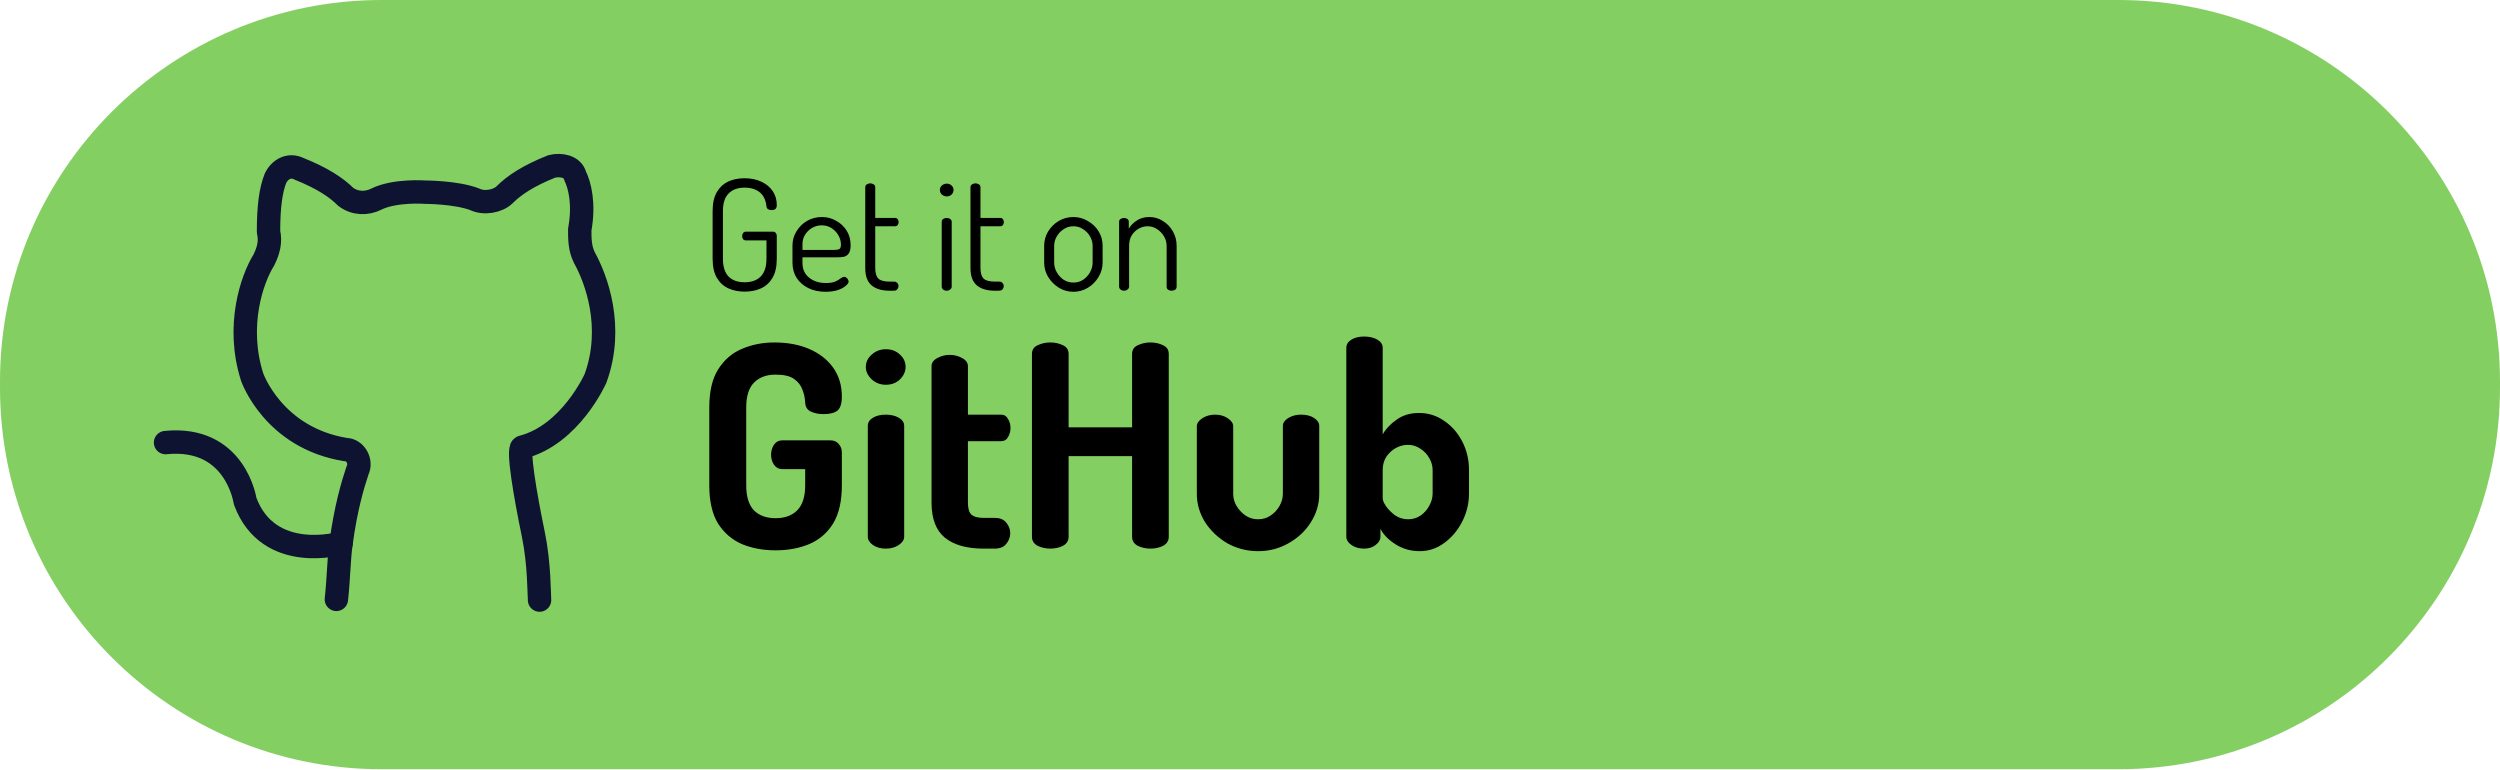
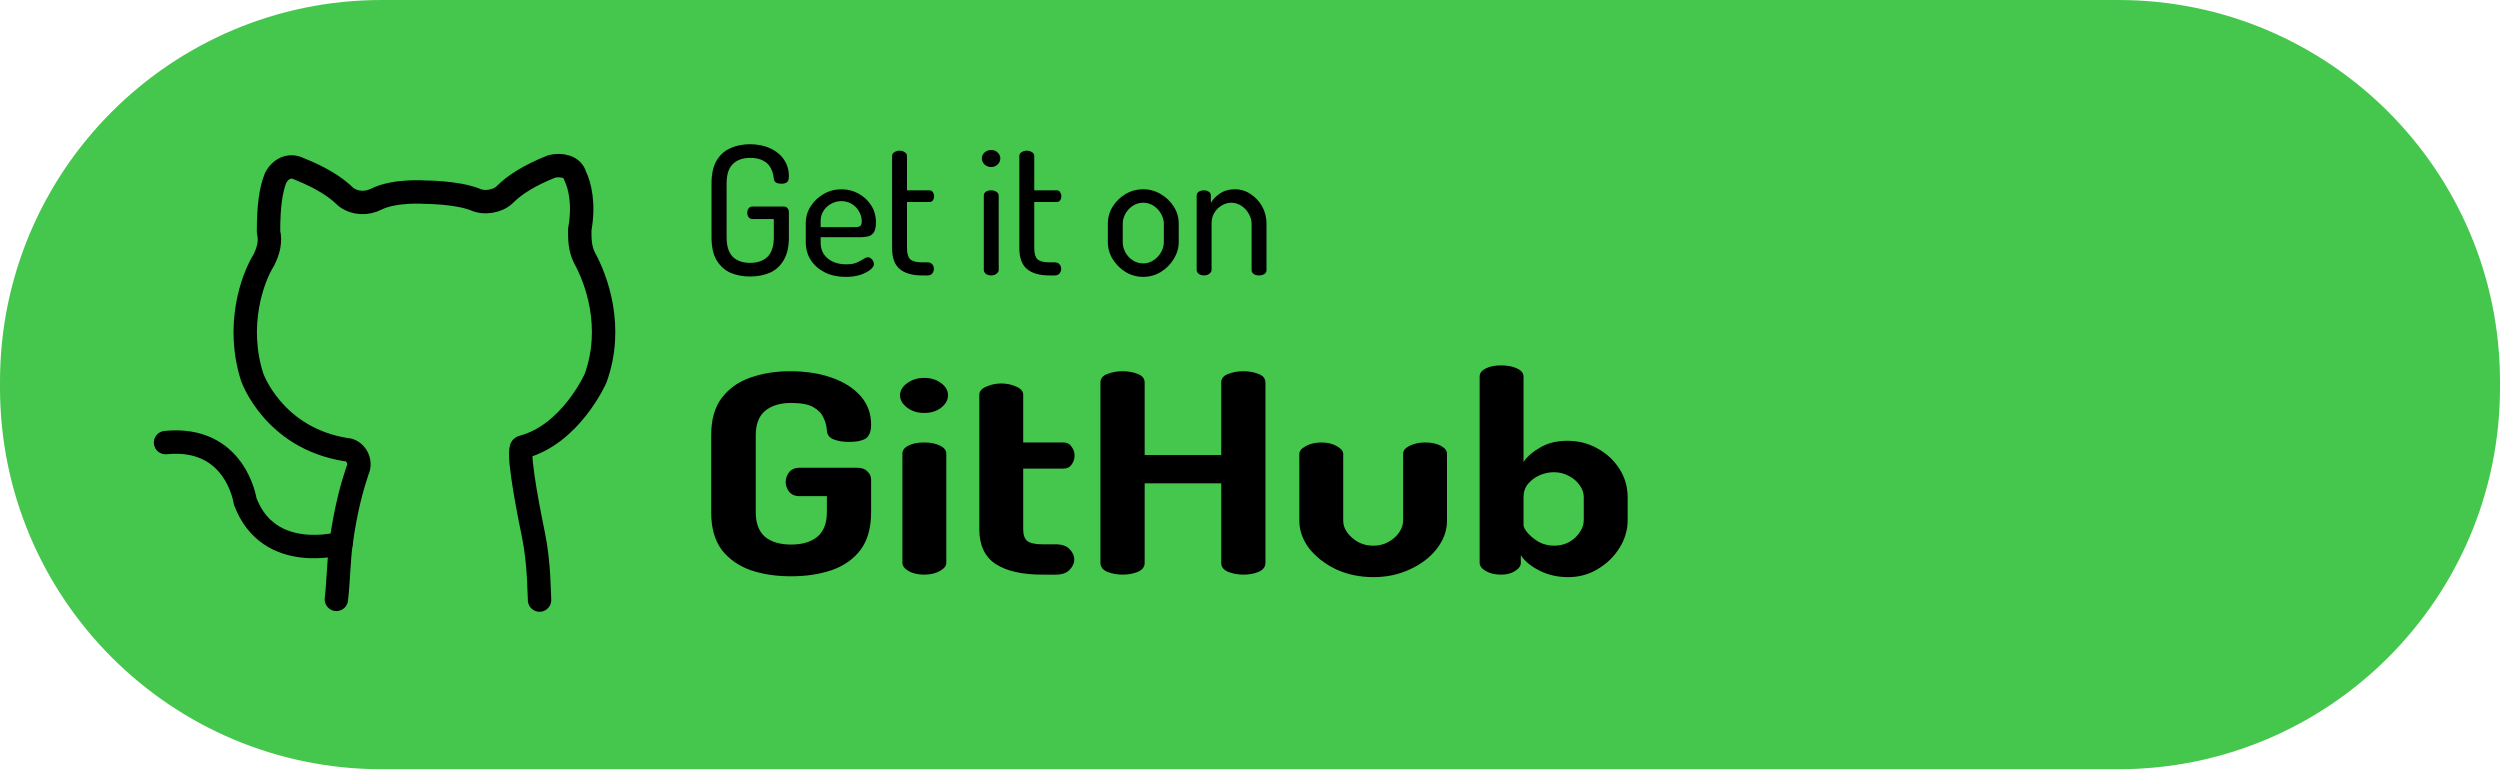
<svg xmlns="http://www.w3.org/2000/svg" width="260" height="80" viewBox="0 0 260 80" fill="none" version="1.1" id="svg4">
  <defs id="defs4">
    <rect x="78.556" y="21.772" width="163.584" height="37.66" id="rect5" />
    <rect x="82.675" y="15.593" width="160.642" height="54.136" id="rect4" />
    <rect x="545.271" y="129.386" width="170.54" height="37.73" id="rect5878" />
    <rect x="79.48" y="243.986" width="98.107" height="19.632" id="rect5297" />
+     <rect x="545.271" y="129.386" width="132.631" height="41.711" id="rect5878-3" />
+     <rect x="79.48" y="243.986" width="97.837" height="25.86" id="rect5297-6" />
  </defs>
-   <rect width="260" height="80" rx="39.695" fill="#1D5128" id="rect" style="fill:#84cf62;fill-opacity:1;stroke-width:1.992" x="0" y="0" />
-   <path style="font-weight:bold;font-size:29.381px;line-height:1.25;font-family:Dosis;-inkscape-font-specification:'Dosis Bold';white-space:pre;fill:#000000" d="m 553.704,157.107 q -1.939,0 -3.496,-0.646 -1.557,-0.676 -2.497,-2.145 -0.911,-1.498 -0.911,-3.966 v -8.138 q 0,-2.468 0.911,-3.937 0.94,-1.498 2.468,-2.145 1.557,-0.676 3.408,-0.676 2.057,0 3.614,0.676 1.587,0.676 2.497,1.939 0.911,1.263 0.911,3.026 0,1.087 -0.47,1.469 -0.47,0.353 -1.44,0.353 -0.764,0 -1.322,-0.264 -0.558,-0.264 -0.588,-0.94 -0.029,-0.705 -0.294,-1.352 -0.235,-0.676 -0.881,-1.116 -0.617,-0.441 -1.91,-0.441 -1.44,0 -2.262,0.852 -0.793,0.823 -0.793,2.556 v 8.138 q 0,1.733 0.793,2.586 0.823,0.823 2.262,0.823 1.44,0 2.262,-0.823 0.823,-0.852 0.823,-2.586 v -1.704 h -2.38 q -0.558,0 -0.881,-0.47 -0.294,-0.47 -0.294,-1.028 0,-0.558 0.294,-1.028 0.323,-0.47 0.881,-0.47 h 4.995 q 0.588,0 0.881,0.382 0.323,0.353 0.323,0.881 v 3.438 q 0,2.468 -0.911,3.966 -0.911,1.469 -2.497,2.145 -1.557,0.646 -3.496,0.646 z m 11.488,-17.247 q -0.852,0 -1.469,-0.558 -0.617,-0.588 -0.617,-1.293 0,-0.764 0.617,-1.293 0.617,-0.558 1.469,-0.558 0.881,0 1.469,0.558 0.588,0.529 0.588,1.293 0,0.705 -0.588,1.293 -0.588,0.558 -1.469,0.558 z m 0,17.07 q -0.823,0 -1.352,-0.382 -0.529,-0.382 -0.529,-0.852 v -11.547 q 0,-0.529 0.529,-0.852 0.529,-0.323 1.352,-0.323 0.793,0 1.352,0.323 0.558,0.323 0.558,0.852 v 11.547 q 0,0.47 -0.558,0.852 -0.558,0.382 -1.352,0.382 z m 10.195,0 q -2.644,0 -4.055,-1.146 -1.381,-1.146 -1.381,-3.643 v -14.22 q 0,-0.529 0.617,-0.852 0.617,-0.323 1.263,-0.323 0.705,0 1.293,0.323 0.617,0.323 0.617,0.852 v 5.053 h 3.467 q 0.47,0 0.705,0.441 0.264,0.411 0.264,0.94 0,0.529 -0.264,0.97 -0.235,0.411 -0.705,0.411 h -3.467 v 6.405 q 0,0.881 0.353,1.234 0.382,0.353 1.293,0.353 h 1.146 q 0.823,0 1.205,0.499 0.411,0.499 0.411,1.087 0,0.617 -0.411,1.116 -0.382,0.499 -1.205,0.499 z m 6.934,0 q -0.705,0 -1.322,-0.294 -0.588,-0.323 -0.588,-0.94 v -19.039 q 0,-0.646 0.588,-0.911 0.617,-0.294 1.322,-0.294 0.735,0 1.322,0.294 0.588,0.264 0.588,0.911 v 7.639 h 6.611 v -7.639 q 0,-0.646 0.588,-0.911 0.617,-0.294 1.322,-0.294 0.735,0 1.322,0.294 0.588,0.264 0.588,0.911 v 19.039 q 0,0.617 -0.588,0.94 -0.588,0.294 -1.322,0.294 -0.705,0 -1.322,-0.294 -0.588,-0.323 -0.588,-0.94 v -8.403 h -6.611 v 8.403 q 0,0.617 -0.588,0.94 -0.588,0.294 -1.322,0.294 z m 21.67,0.264 q -1.763,0 -3.232,-0.823 -1.44,-0.852 -2.321,-2.204 -0.852,-1.381 -0.852,-2.938 v -7.051 q 0,-0.441 0.558,-0.823 0.588,-0.382 1.352,-0.382 0.764,0 1.322,0.382 0.558,0.382 0.558,0.823 v 7.051 q 0,0.676 0.353,1.263 0.353,0.588 0.94,0.999 0.588,0.382 1.293,0.382 0.735,0 1.293,-0.382 0.588,-0.382 0.94,-0.999 0.353,-0.617 0.353,-1.263 v -7.081 q 0,-0.47 0.558,-0.823 0.588,-0.353 1.322,-0.353 0.852,0 1.381,0.353 0.529,0.353 0.529,0.823 v 7.081 q 0,1.587 -0.881,2.967 -0.852,1.352 -2.321,2.174 -1.44,0.823 -3.144,0.823 z m 16.806,0 q -1.381,0 -2.497,-0.705 -1.116,-0.705 -1.587,-1.616 v 0.823 q 0,0.47 -0.499,0.852 -0.47,0.382 -1.205,0.382 -0.793,0 -1.322,-0.382 -0.529,-0.382 -0.529,-0.852 v -19.685 q 0,-0.529 0.529,-0.852 0.529,-0.323 1.322,-0.323 0.823,0 1.381,0.323 0.558,0.323 0.558,0.852 v 9.02 q 0.47,-0.852 1.44,-1.528 0.97,-0.705 2.35,-0.705 1.44,0 2.615,0.823 1.175,0.793 1.88,2.145 0.705,1.352 0.705,2.997 v 2.409 q 0,1.557 -0.705,2.938 -0.705,1.381 -1.88,2.233 -1.146,0.852 -2.556,0.852 z m -1.205,-3.32 q 0.705,0 1.293,-0.382 0.588,-0.411 0.911,-1.028 0.353,-0.617 0.353,-1.293 v -2.409 q 0,-0.676 -0.353,-1.263 -0.323,-0.588 -0.911,-0.97 -0.588,-0.411 -1.322,-0.411 -0.617,0 -1.234,0.323 -0.588,0.323 -0.999,0.911 -0.382,0.588 -0.382,1.41 v 2.938 q 0,0.294 0.353,0.823 0.353,0.499 0.94,0.94 0.617,0.411 1.352,0.411 z" id="text5876" transform="matrix(0.9983861,0,0,0.9983861,-472.1515,-99.61923)" aria-label="GitHub" />
-   <path style="font-size:16.026px;line-height:1.25;font-family:Dosis;-inkscape-font-specification:Dosis;white-space:pre;fill:#000000" d="m 83.904,259.107 q -0.93,0 -1.683,-0.337 -0.753,-0.337 -1.202,-1.09 -0.449,-0.753 -0.449,-2.003 v -4.952 q 0,-1.25 0.449,-2.003 0.449,-0.753 1.186,-1.09 0.753,-0.337 1.683,-0.337 1.026,0 1.779,0.369 0.753,0.353 1.17,0.978 0.417,0.625 0.417,1.442 0,0.288 -0.144,0.417 -0.144,0.112 -0.385,0.112 -0.224,0 -0.385,-0.096 -0.144,-0.096 -0.16,-0.304 -0.064,-0.609 -0.337,-1.042 -0.272,-0.433 -0.753,-0.657 -0.481,-0.24 -1.186,-0.24 -1.074,0 -1.667,0.609 -0.593,0.593 -0.593,1.843 v 4.952 q 0,1.25 0.593,1.859 0.593,0.593 1.667,0.593 1.074,0 1.667,-0.593 0.609,-0.609 0.609,-1.859 v -1.907 H 84.048 q -0.192,0 -0.304,-0.128 -0.096,-0.144 -0.096,-0.321 0,-0.176 0.096,-0.321 0.112,-0.144 0.304,-0.144 h 2.805 q 0.192,0 0.288,0.128 0.112,0.128 0.112,0.304 v 2.388 q 0,1.25 -0.449,2.003 -0.449,0.753 -1.202,1.09 -0.753,0.337 -1.699,0.337 z m 8.43,0.016 q -1.01,0 -1.795,-0.385 -0.769,-0.385 -1.218,-1.058 -0.433,-0.689 -0.433,-1.603 v -1.779 q 0,-0.801 0.417,-1.474 0.417,-0.689 1.106,-1.09 0.705,-0.401 1.538,-0.401 0.801,0 1.474,0.385 0.689,0.369 1.106,1.026 0.417,0.657 0.417,1.522 0,0.609 -0.208,0.881 -0.208,0.272 -0.529,0.337 -0.304,0.048 -0.657,0.048 h -3.622 v 0.593 q 0,0.962 0.689,1.522 0.689,0.561 1.747,0.561 0.641,0 0.994,-0.16 0.353,-0.16 0.545,-0.321 0.208,-0.16 0.385,-0.16 0.128,0 0.224,0.096 0.112,0.08 0.16,0.192 0.064,0.112 0.064,0.208 0,0.176 -0.288,0.433 -0.288,0.256 -0.833,0.449 -0.545,0.176 -1.282,0.176 z m -2.404,-4.359 h 3.205 q 0.481,0 0.641,-0.096 0.16,-0.112 0.16,-0.449 0,-0.513 -0.256,-0.962 -0.256,-0.465 -0.705,-0.753 -0.449,-0.304 -1.042,-0.304 -0.545,0 -1.01,0.272 -0.449,0.272 -0.721,0.705 -0.272,0.433 -0.272,0.978 z m 9.087,4.247 q -1.234,0 -1.891,-0.561 -0.657,-0.561 -0.657,-1.795 v -8.43 q 0,-0.192 0.16,-0.288 0.176,-0.112 0.353,-0.112 0.208,0 0.369,0.112 0.16,0.096 0.16,0.288 v 3.205 h 2.083 q 0.16,0 0.256,0.128 0.096,0.128 0.096,0.304 0,0.176 -0.096,0.304 -0.096,0.128 -0.256,0.128 h -2.083 v 4.359 q 0,0.785 0.337,1.106 0.337,0.304 1.17,0.304 h 0.449 q 0.224,0 0.337,0.144 0.128,0.128 0.128,0.321 0,0.192 -0.128,0.337 -0.112,0.144 -0.337,0.144 z m 5.946,-9.824 q -0.288,0 -0.513,-0.192 -0.208,-0.208 -0.208,-0.481 0,-0.272 0.208,-0.465 0.224,-0.192 0.513,-0.192 0.288,0 0.497,0.192 0.208,0.192 0.208,0.465 0,0.272 -0.208,0.481 -0.208,0.192 -0.497,0.192 z m -0.016,9.824 q -0.208,0 -0.369,-0.128 -0.144,-0.128 -0.144,-0.288 v -6.763 q 0,-0.192 0.144,-0.288 0.16,-0.112 0.369,-0.112 0.224,0 0.369,0.112 0.16,0.096 0.16,0.288 v 6.763 q 0,0.16 -0.16,0.288 -0.144,0.128 -0.369,0.128 z m 5.032,0 q -1.234,0 -1.891,-0.561 -0.657,-0.561 -0.657,-1.795 v -8.43 q 0,-0.192 0.16,-0.288 0.176,-0.112 0.353,-0.112 0.208,0 0.369,0.112 0.16,0.096 0.16,0.288 v 3.205 h 2.083 q 0.16,0 0.256,0.128 0.096,0.128 0.096,0.304 0,0.176 -0.096,0.304 -0.096,0.128 -0.256,0.128 h -2.083 v 4.359 q 0,0.785 0.337,1.106 0.337,0.304 1.17,0.304 h 0.449 q 0.224,0 0.337,0.144 0.128,0.128 0.128,0.321 0,0.192 -0.128,0.337 -0.112,0.144 -0.337,0.144 z m 8.173,0.112 q -0.817,0 -1.506,-0.417 -0.689,-0.433 -1.122,-1.122 -0.417,-0.705 -0.417,-1.506 v -1.731 q 0,-0.817 0.401,-1.49 0.417,-0.689 1.106,-1.106 0.705,-0.417 1.538,-0.417 0.817,0 1.506,0.417 0.705,0.401 1.122,1.074 0.417,0.673 0.417,1.522 v 1.731 q 0,0.785 -0.417,1.49 -0.417,0.705 -1.122,1.138 -0.689,0.417 -1.506,0.417 z m 0,-0.962 q 0.561,0 1.01,-0.288 0.449,-0.304 0.721,-0.785 0.272,-0.481 0.272,-1.01 v -1.731 q 0,-0.529 -0.272,-0.994 -0.256,-0.465 -0.721,-0.753 -0.449,-0.304 -1.01,-0.304 -0.561,0 -1.01,0.304 -0.449,0.288 -0.721,0.753 -0.272,0.465 -0.272,0.994 v 1.731 q 0,0.529 0.272,1.01 0.272,0.481 0.721,0.785 0.465,0.288 1.01,0.288 z m 5.273,0.849 q -0.208,0 -0.369,-0.128 -0.144,-0.128 -0.144,-0.288 v -6.763 q 0,-0.192 0.144,-0.288 0.16,-0.112 0.369,-0.112 0.208,0 0.353,0.112 0.144,0.096 0.144,0.288 v 0.721 q 0.256,-0.465 0.801,-0.833 0.545,-0.385 1.346,-0.385 0.769,0 1.41,0.417 0.657,0.401 1.042,1.09 0.385,0.673 0.385,1.506 v 4.247 q 0,0.208 -0.16,0.321 -0.16,0.096 -0.369,0.096 -0.176,0 -0.353,-0.096 -0.16,-0.112 -0.16,-0.321 v -4.247 q 0,-0.529 -0.272,-0.994 -0.272,-0.465 -0.721,-0.753 -0.449,-0.304 -0.994,-0.304 -0.481,0 -0.929,0.256 -0.433,0.24 -0.721,0.689 -0.272,0.449 -0.272,1.106 v 4.247 q 0,0.16 -0.16,0.288 -0.144,0.128 -0.369,0.128 z" id="text5295" transform="matrix(0.9983861,0,0,0.9983861,-6.328214,-228.3586)" aria-label="Get it on" />
-   <g id="g9" transform="matrix(2.433763,0,0,2.433763,14.78312,14.87576)">
-     <path class="st4" d="M 8.3,19.5 C 8.4,18.6 8.4,17.8 8.5,17.1 8.7,15.6 9,14.6 9.2,14 9.4,13.6 9.1,13.1 8.7,13.1 5.6,12.6 4.7,10 4.7,10 4,7.8 4.7,5.8 5.2,5 5.4,4.6 5.5,4.2 5.4,3.8 5.4,2.7 5.5,2 5.7,1.5 5.9,1.1 6.3,0.9 6.7,1.1 7.7,1.5 8.3,1.9 8.7,2.3 9.1,2.6 9.6,2.6 10,2.4 10.8,2 12.1,2.1 12.1,2.1 v 0 c 0,0 1.3,0 2.1,0.3 0.4,0.2 1,0.1 1.3,-0.2 0.4,-0.4 1,-0.8 2,-1.2 0.4,-0.1 0.9,0 1,0.4 0.2,0.4 0.4,1.2 0.2,2.3 0,0.4 0,0.8 0.2,1.2 0.5,0.9 1.274,2.956 0.474,5.156 0,0 -1.063,2.407 -3.132,2.939 -0.21,0.054 0.116,1.996 0.476,3.734 0.257,1.242 0.245,2.575 0.264,2.801" id="path3" style="fill:none;stroke:#0e1332;stroke-linecap:round;stroke-linejoin:round" />
-     <path class="st4" d="m 8.5,17.1 c 0,0 -3.1,0.9 -4.1,-1.8 0,0 -0.4,-2.8 -3.4,-2.5" id="path4" style="fill:none;stroke:#0e1332;stroke-linecap:round;stroke-linejoin:round" />
+   <rect width="260" height="80" rx="39.695" fill="#1D5128" id="rect" style="fill:#45c64d;fill-opacity:1;stroke-width:1.992" x="0" y="0" />
+   <g id="g9" transform="matrix(2.433763,0,0,2.433763,14.78312,14.87576)" style="fill:none;fill-opacity:1;stroke:#000000;stroke-opacity:1">
+     <path class="st4" d="M 8.3,19.5 C 8.4,18.6 8.4,17.8 8.5,17.1 8.7,15.6 9,14.6 9.2,14 9.4,13.6 9.1,13.1 8.7,13.1 5.6,12.6 4.7,10 4.7,10 4,7.8 4.7,5.8 5.2,5 5.4,4.6 5.5,4.2 5.4,3.8 5.4,2.7 5.5,2 5.7,1.5 5.9,1.1 6.3,0.9 6.7,1.1 7.7,1.5 8.3,1.9 8.7,2.3 9.1,2.6 9.6,2.6 10,2.4 10.8,2 12.1,2.1 12.1,2.1 v 0 c 0,0 1.3,0 2.1,0.3 0.4,0.2 1,0.1 1.3,-0.2 0.4,-0.4 1,-0.8 2,-1.2 0.4,-0.1 0.9,0 1,0.4 0.2,0.4 0.4,1.2 0.2,2.3 0,0.4 0,0.8 0.2,1.2 0.5,0.9 1.274,2.956 0.474,5.156 0,0 -1.063,2.407 -3.132,2.939 -0.21,0.054 0.116,1.996 0.476,3.734 0.257,1.242 0.245,2.575 0.264,2.801" id="path3" style="fill:none;stroke:#000000;stroke-linecap:round;stroke-linejoin:round;fill-opacity:1;stroke-opacity:1" />
+     <path class="st4" d="m 8.5,17.1 c 0,0 -3.1,0.9 -4.1,-1.8 0,0 -0.4,-2.8 -3.4,-2.5" id="path4" style="fill:none;stroke:#000000;stroke-linecap:round;stroke-linejoin:round;fill-opacity:1;stroke-opacity:1" />
  </g>
+   <path style="font-weight:bold;font-size:27.971px;line-height:1.25;font-family:Dosis;-inkscape-font-specification:'Dosis Bold';white-space:pre;fill:#000000" d="m 553.299,155.777 q -1.846,0 -3.329,-0.615 -1.482,-0.643 -2.378,-2.042 -0.867,-1.427 -0.867,-3.776 v -7.748 q 0,-2.35 0.867,-3.748 0.895,-1.427 2.35,-2.042 1.482,-0.643 3.245,-0.643 1.958,0 3.44,0.643 1.51,0.643 2.378,1.846 0.867,1.203 0.867,2.881 0,1.035 -0.448,1.399 -0.448,0.336 -1.371,0.336 -0.727,0 -1.259,-0.252 -0.531,-0.252 -0.559,-0.895 -0.028,-0.671 -0.28,-1.287 -0.224,-0.643 -0.839,-1.063 -0.587,-0.42 -1.818,-0.42 -1.371,0 -2.154,0.811 -0.755,0.783 -0.755,2.433 v 7.748 q 0,1.65 0.755,2.461 0.783,0.783 2.154,0.783 1.371,0 2.154,-0.783 0.783,-0.811 0.783,-2.461 v -1.622 h -2.266 q -0.531,0 -0.839,-0.448 -0.28,-0.448 -0.28,-0.979 0,-0.531 0.28,-0.979 0.308,-0.448 0.839,-0.448 h 4.755 q 0.559,0 0.839,0.364 0.308,0.336 0.308,0.839 v 3.273 q 0,2.35 -0.867,3.776 -0.867,1.399 -2.378,2.042 -1.482,0.615 -3.329,0.615 z m 10.937,-16.419 q -0.811,0 -1.399,-0.531 -0.587,-0.559 -0.587,-1.231 0,-0.727 0.587,-1.231 0.587,-0.531 1.399,-0.531 0.839,0 1.399,0.531 0.559,0.503 0.559,1.231 0,0.671 -0.559,1.231 -0.559,0.531 -1.399,0.531 z m 0,16.251 q -0.783,0 -1.287,-0.364 -0.503,-0.364 -0.503,-0.811 V 143.442 q 0,-0.503 0.503,-0.811 0.503,-0.308 1.287,-0.308 0.755,0 1.287,0.308 0.531,0.308 0.531,0.811 v 10.993 q 0,0.448 -0.531,0.811 -0.531,0.364 -1.287,0.364 z m 9.706,0 q -2.517,0 -3.86,-1.091 -1.315,-1.091 -1.315,-3.468 v -13.538 q 0,-0.503 0.587,-0.811 0.587,-0.308 1.203,-0.308 0.671,0 1.231,0.308 0.587,0.308 0.587,0.811 v 4.811 h 3.301 q 0.448,0 0.671,0.42 0.252,0.392 0.252,0.895 0,0.503 -0.252,0.923 -0.224,0.392 -0.671,0.392 h -3.301 v 6.098 q 0,0.839 0.336,1.175 0.364,0.336 1.231,0.336 h 1.091 q 0.783,0 1.147,0.475 0.392,0.476 0.392,1.035 0,0.587 -0.392,1.063 -0.364,0.476 -1.147,0.476 z m 6.601,0 q -0.671,0 -1.259,-0.28 -0.559,-0.308 -0.559,-0.895 v -18.125 q 0,-0.615 0.559,-0.867 0.587,-0.28 1.259,-0.28 0.699,0 1.259,0.28 0.559,0.252 0.559,0.867 v 7.272 h 6.293 v -7.272 q 0,-0.615 0.559,-0.867 0.587,-0.28 1.259,-0.28 0.699,0 1.259,0.28 0.559,0.252 0.559,0.867 v 18.125 q 0,0.587 -0.559,0.895 -0.559,0.28 -1.259,0.28 -0.671,0 -1.259,-0.28 -0.559,-0.308 -0.559,-0.895 v -8 h -6.293 v 8 q 0,0.587 -0.559,0.895 -0.559,0.28 -1.259,0.28 z m 20.63,0.252 q -1.678,0 -3.077,-0.783 -1.371,-0.811 -2.21,-2.098 -0.811,-1.315 -0.811,-2.797 v -6.713 q 0,-0.42 0.531,-0.783 0.559,-0.364 1.287,-0.364 0.727,0 1.259,0.364 0.531,0.364 0.531,0.783 v 6.713 q 0,0.643 0.336,1.203 0.336,0.559 0.895,0.951 0.559,0.364 1.231,0.364 0.699,0 1.231,-0.364 0.559,-0.364 0.895,-0.951 0.336,-0.587 0.336,-1.203 v -6.741 q 0,-0.448 0.531,-0.783 0.559,-0.336 1.259,-0.336 0.811,0 1.315,0.336 0.503,0.336 0.503,0.783 v 6.741 q 0,1.51 -0.839,2.825 -0.811,1.287 -2.21,2.07 -1.371,0.783 -2.993,0.783 z m 15.999,0 q -1.315,0 -2.378,-0.671 -1.063,-0.671 -1.51,-1.538 v 0.783 q 0,0.448 -0.476,0.811 -0.448,0.364 -1.147,0.364 -0.755,0 -1.259,-0.364 -0.503,-0.364 -0.503,-0.811 v -18.741 q 0,-0.503 0.503,-0.811 0.503,-0.308 1.259,-0.308 0.783,0 1.315,0.308 0.531,0.308 0.531,0.811 v 8.587 q 0.448,-0.811 1.371,-1.454 0.923,-0.671 2.238,-0.671 1.371,0 2.489,0.783 1.119,0.755 1.79,2.042 0.671,1.287 0.671,2.853 v 2.294 q 0,1.482 -0.671,2.797 -0.671,1.315 -1.79,2.126 -1.091,0.811 -2.433,0.811 z m -1.147,-3.161 q 0.671,0 1.231,-0.364 0.559,-0.392 0.867,-0.979 0.336,-0.587 0.336,-1.231 v -2.294 q 0,-0.643 -0.336,-1.203 -0.308,-0.559 -0.867,-0.923 -0.559,-0.392 -1.259,-0.392 -0.587,0 -1.175,0.308 -0.559,0.308 -0.951,0.867 -0.364,0.559 -0.364,1.343 v 2.797 q 0,0.28 0.336,0.783 0.336,0.476 0.895,0.895 0.587,0.392 1.287,0.392 z" id="text5876" transform="matrix(1.265073,0,0,1.034598,-617.6836,-101.2313)" aria-label="GitHub" />
+   <path style="font-weight:500;font-size:18.518px;line-height:1.25;font-family:Dosis;-inkscape-font-specification:'Dosis Medium';white-space:pre;fill:#000000" d="m 84.647,261.459 q -1.13,0 -2.037,-0.389 -0.889,-0.407 -1.426,-1.296 -0.519,-0.889 -0.519,-2.352 v -5.574 q 0,-1.463 0.519,-2.352 0.537,-0.889 1.426,-1.278 0.907,-0.407 2,-0.407 1.222,0 2.111,0.426 0.907,0.407 1.407,1.148 0.519,0.741 0.519,1.741 0,0.444 -0.204,0.611 -0.204,0.148 -0.574,0.148 -0.315,0 -0.537,-0.111 -0.222,-0.13 -0.241,-0.426 -0.074,-0.648 -0.333,-1.111 -0.259,-0.481 -0.778,-0.741 -0.519,-0.278 -1.333,-0.278 -1.148,0 -1.796,0.648 -0.63,0.63 -0.63,1.981 v 5.574 q 0,1.352 0.63,2 0.648,0.63 1.796,0.63 1.148,0 1.796,-0.63 0.648,-0.648 0.648,-2 v -1.889 h -2.204 q -0.259,0 -0.407,-0.204 -0.13,-0.204 -0.13,-0.444 0,-0.241 0.13,-0.444 0.148,-0.204 0.407,-0.204 h 3.222 q 0.259,0 0.389,0.167 0.148,0.167 0.148,0.407 v 2.611 q 0,1.463 -0.537,2.352 -0.519,0.889 -1.426,1.296 -0.907,0.389 -2.037,0.389 z m 9.87,0.037 q -1.204,0 -2.13,-0.444 -0.926,-0.463 -1.463,-1.259 -0.537,-0.815 -0.537,-1.889 v -1.944 q 0,-0.944 0.5,-1.741 0.519,-0.796 1.352,-1.278 0.833,-0.481 1.833,-0.481 0.963,0 1.759,0.444 0.815,0.444 1.296,1.204 0.5,0.759 0.5,1.759 0,0.741 -0.241,1.074 -0.241,0.315 -0.611,0.389 -0.37,0.074 -0.778,0.074 h -4.074 v 0.556 q 0,1.037 0.741,1.648 0.741,0.593 1.907,0.593 0.685,0 1.093,-0.185 0.407,-0.185 0.667,-0.352 0.259,-0.185 0.463,-0.185 0.204,0 0.333,0.13 0.148,0.111 0.222,0.278 0.074,0.167 0.074,0.296 0,0.241 -0.352,0.556 -0.352,0.296 -1.019,0.537 -0.648,0.222 -1.537,0.222 z m -2.593,-5.13 h 3.426 q 0.5,0 0.648,-0.111 0.167,-0.13 0.167,-0.481 0,-0.556 -0.278,-1.019 -0.259,-0.481 -0.741,-0.778 -0.481,-0.296 -1.093,-0.296 -0.574,0 -1.056,0.278 -0.481,0.259 -0.778,0.722 -0.296,0.463 -0.296,1.019 z m 10.444,4.981 q -1.5,0 -2.296,-0.667 -0.778,-0.667 -0.778,-2.13 v -9.537 q 0,-0.241 0.241,-0.389 0.241,-0.148 0.519,-0.148 0.296,0 0.537,0.148 0.241,0.148 0.241,0.389 v 3.556 h 2.333 q 0.222,0 0.333,0.185 0.13,0.185 0.13,0.426 0,0.241 -0.13,0.426 -0.111,0.167 -0.333,0.167 h -2.333 v 4.778 q 0,0.796 0.333,1.13 0.352,0.315 1.204,0.315 h 0.574 q 0.333,0 0.5,0.204 0.167,0.204 0.167,0.463 0,0.259 -0.167,0.481 -0.167,0.204 -0.5,0.204 z m 7.148,-11.185 q -0.389,0 -0.685,-0.259 -0.278,-0.278 -0.278,-0.63 0,-0.352 0.278,-0.611 0.296,-0.259 0.685,-0.259 0.407,0 0.667,0.259 0.278,0.259 0.278,0.611 0,0.352 -0.278,0.63 -0.259,0.259 -0.667,0.259 z m 0,11.185 q -0.333,0 -0.556,-0.167 -0.204,-0.185 -0.204,-0.389 v -7.685 q 0,-0.241 0.204,-0.389 0.222,-0.148 0.556,-0.148 0.315,0 0.537,0.148 0.241,0.148 0.241,0.389 v 7.685 q 0,0.204 -0.241,0.389 -0.222,0.167 -0.537,0.167 z m 5.981,0 q -1.5,0 -2.296,-0.667 -0.778,-0.667 -0.778,-2.13 v -9.537 q 0,-0.241 0.241,-0.389 0.241,-0.148 0.519,-0.148 0.296,0 0.537,0.148 0.241,0.148 0.241,0.389 v 3.556 h 2.333 q 0.222,0 0.333,0.185 0.13,0.185 0.13,0.426 0,0.241 -0.13,0.426 -0.111,0.167 -0.333,0.167 h -2.333 v 4.778 q 0,0.796 0.333,1.13 0.352,0.315 1.204,0.315 h 0.574 q 0.333,0 0.5,0.204 0.167,0.204 0.167,0.463 0,0.259 -0.167,0.481 -0.167,0.204 -0.5,0.204 z m 9.704,0.148 q -0.981,0 -1.815,-0.5 -0.833,-0.519 -1.333,-1.333 -0.5,-0.815 -0.5,-1.759 v -1.889 q 0,-0.944 0.481,-1.741 0.5,-0.815 1.333,-1.315 0.833,-0.5 1.833,-0.5 0.981,0 1.815,0.5 0.833,0.481 1.333,1.278 0.519,0.796 0.519,1.778 v 1.889 q 0,0.926 -0.519,1.759 -0.5,0.815 -1.333,1.333 -0.833,0.5 -1.815,0.5 z m 0,-1.389 q 0.593,0 1.056,-0.315 0.481,-0.315 0.778,-0.815 0.296,-0.519 0.296,-1.074 v -1.889 q 0,-0.537 -0.296,-1.037 -0.278,-0.5 -0.759,-0.815 -0.481,-0.315 -1.074,-0.315 -0.593,0 -1.074,0.315 -0.481,0.315 -0.759,0.815 -0.278,0.5 -0.278,1.037 v 1.889 q 0,0.556 0.278,1.074 0.278,0.5 0.759,0.815 0.481,0.315 1.074,0.315 z m 6.278,1.241 q -0.333,0 -0.556,-0.167 -0.204,-0.185 -0.204,-0.389 v -7.685 q 0,-0.241 0.204,-0.389 0.222,-0.148 0.556,-0.148 0.296,0 0.5,0.148 0.204,0.148 0.204,0.389 v 0.759 q 0.296,-0.537 0.926,-0.963 0.63,-0.444 1.556,-0.444 0.889,0 1.63,0.5 0.741,0.481 1.185,1.278 0.444,0.796 0.444,1.778 v 4.778 q 0,0.278 -0.241,0.426 -0.241,0.13 -0.537,0.13 -0.278,0 -0.519,-0.13 -0.241,-0.148 -0.241,-0.426 v -4.778 q 0,-0.537 -0.296,-1.037 -0.278,-0.5 -0.759,-0.815 -0.481,-0.315 -1.056,-0.315 -0.5,0 -0.963,0.278 -0.463,0.259 -0.759,0.741 -0.296,0.463 -0.296,1.148 v 4.778 q 0,0.204 -0.241,0.389 -0.222,0.167 -0.537,0.167 z" id="text5295" transform="matrix(1.008003,0,0,1.008003,-7.311221,-234.7937)" aria-label="Get it on" />
</svg>
